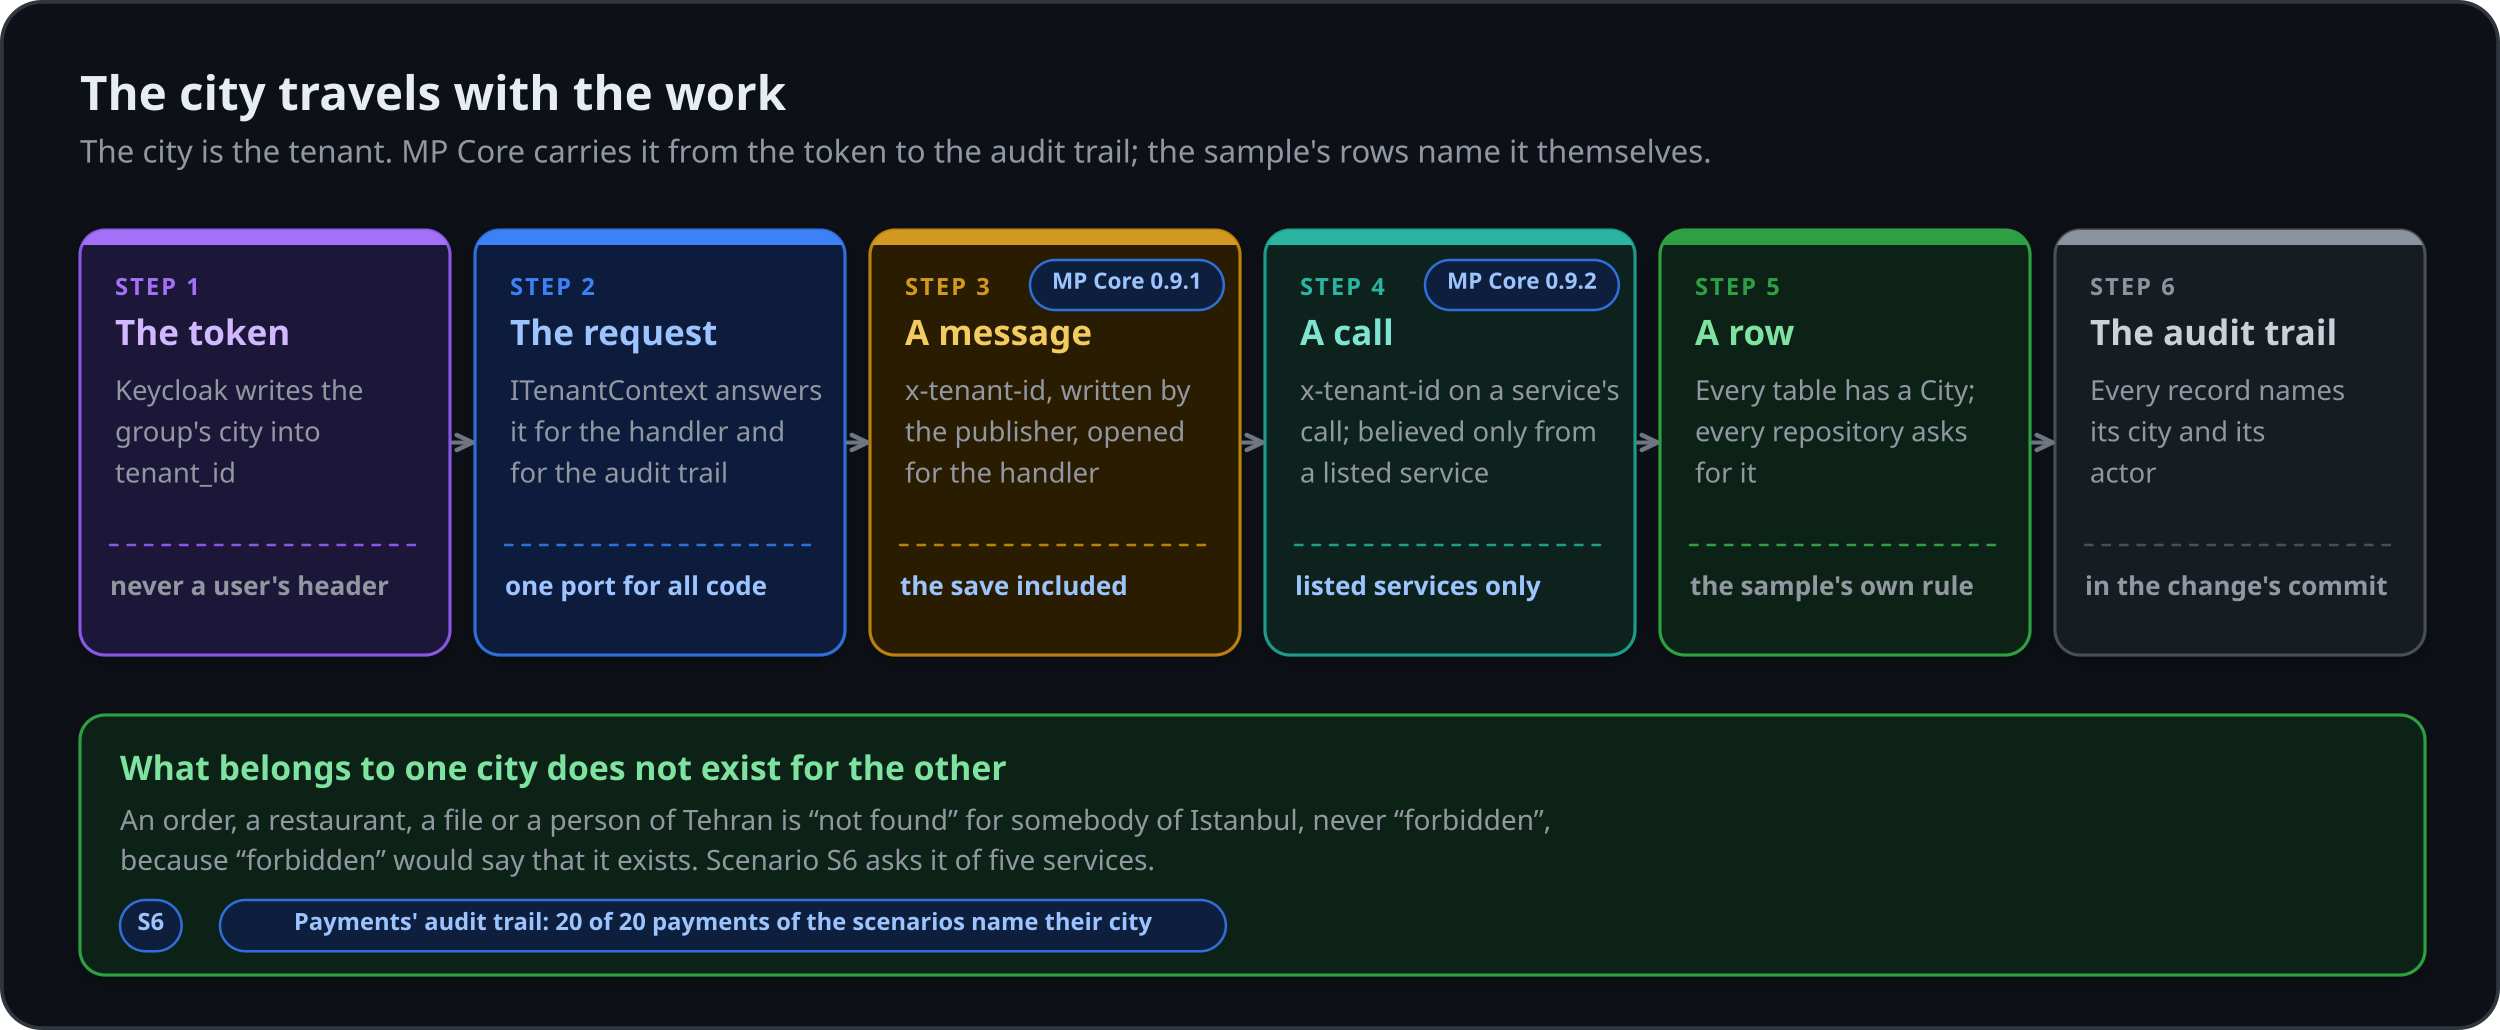
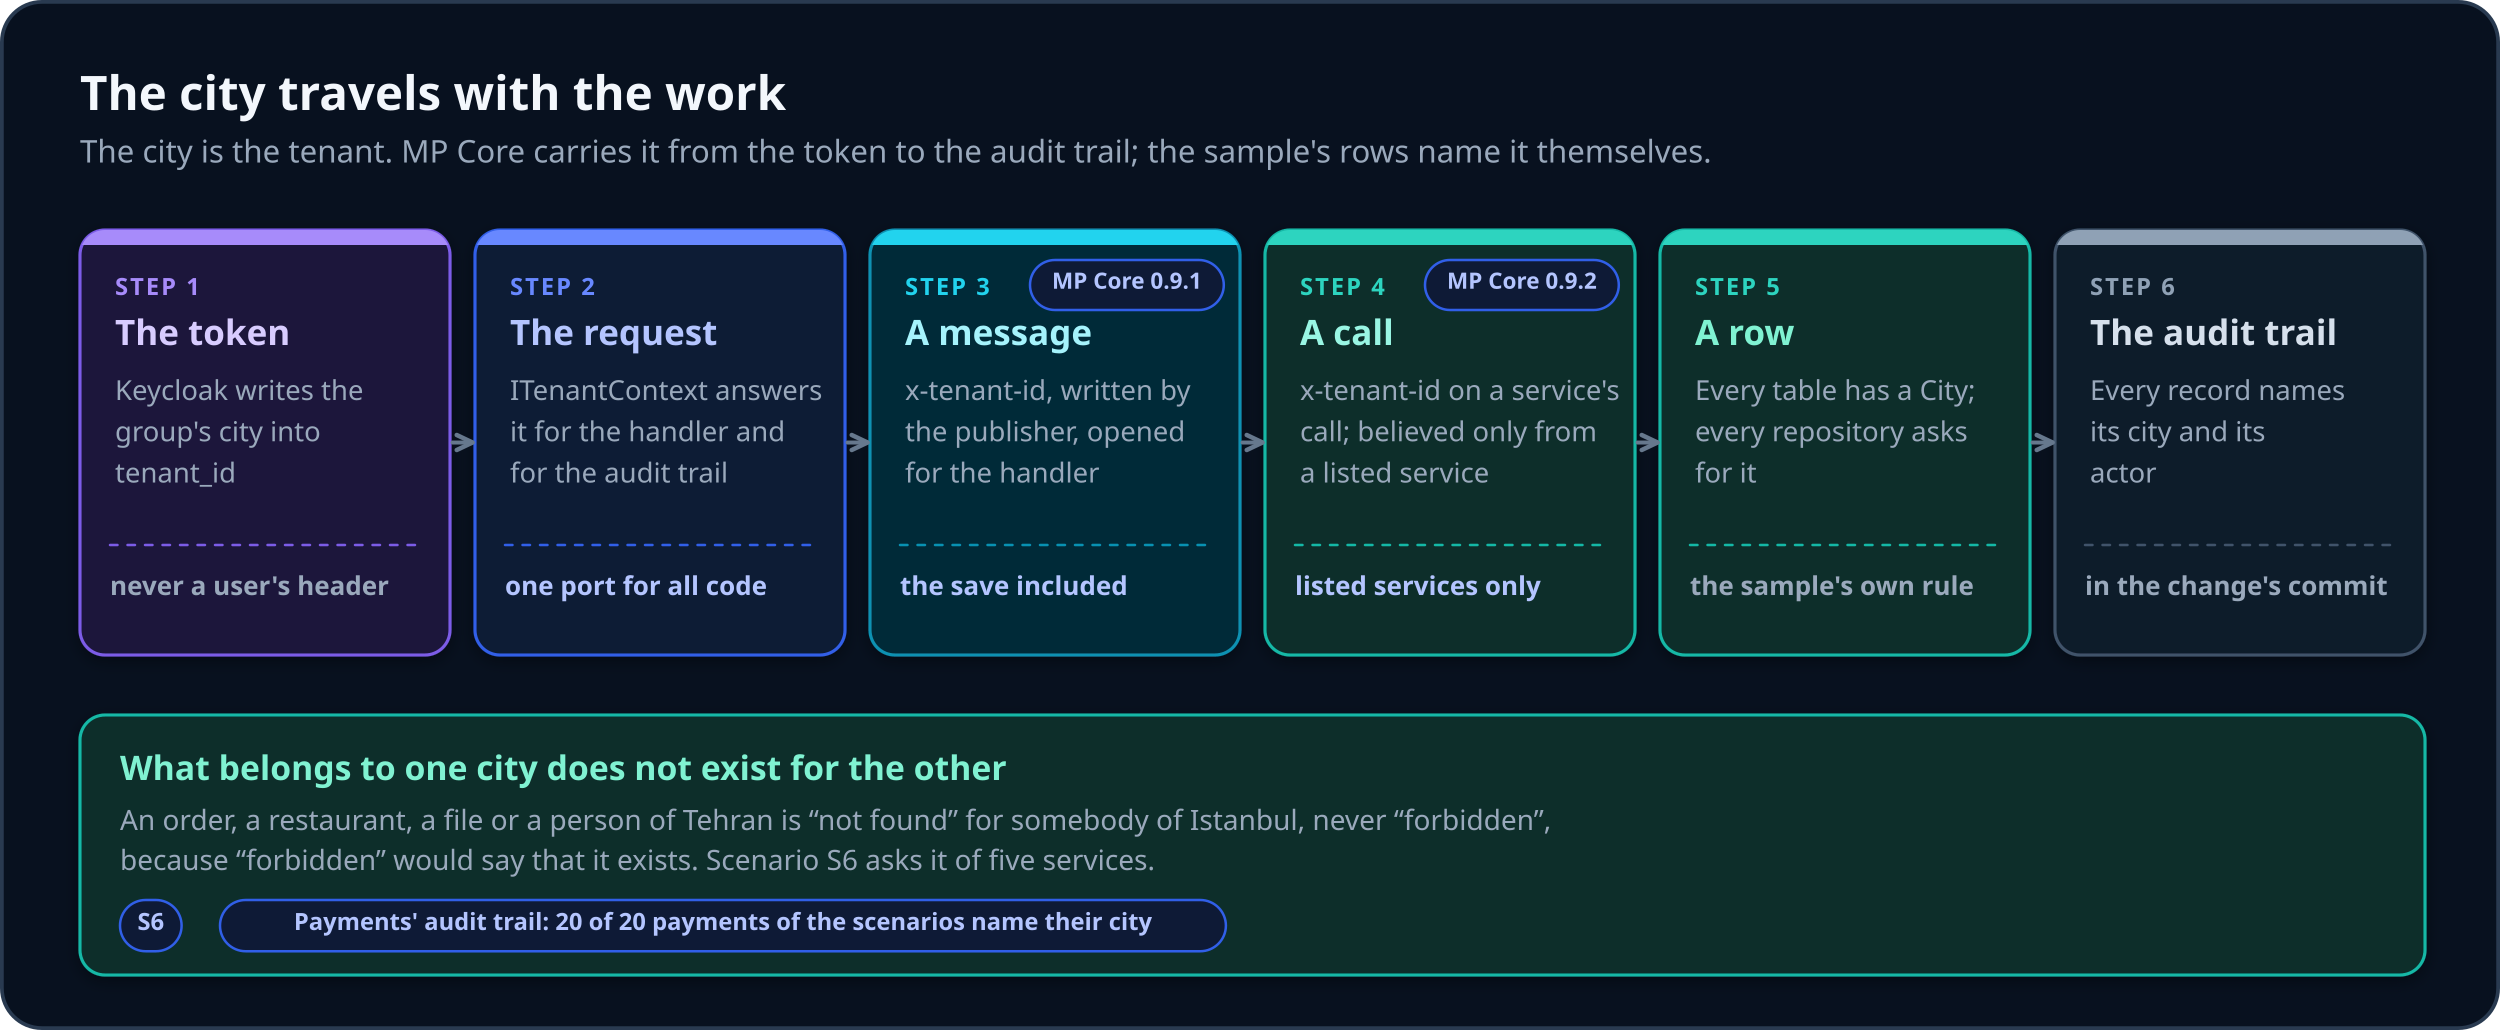
<svg xmlns="http://www.w3.org/2000/svg" viewBox="0 0 1000 412" width="1000" height="412" role="img" aria-label="The city is the tenant: from the token to the request, a message, a call, a row and the audit trail">
  <defs>
    <filter id="shadow" x="-10%" y="-10%" width="120%" height="130%">
-       <feDropShadow dx="0" dy="2" stdDeviation="3" flood-color="#000000" flood-opacity="0.35" />
+       <feDropShadow dx="0" dy="2" stdDeviation="3" flood-color="#020611" flood-opacity="0.38" />
    </filter>
  </defs>
-   <rect x="0.75" y="0.75" width="998.5" height="410.5" rx="16" fill="#0d1117" stroke="#30363d" stroke-width="1.5" />
-   <text x="32" y="44" font-family="-apple-system, BlinkMacSystemFont, 'Segoe UI', 'Noto Sans', Helvetica, Arial, sans-serif" font-size="19" font-weight="700" fill="#e6edf3" text-anchor="start">The city travels with the work</text>
-   <text x="32" y="65" font-family="-apple-system, BlinkMacSystemFont, 'Segoe UI', 'Noto Sans', Helvetica, Arial, sans-serif" font-size="12.5" font-weight="400" fill="#9198a1" text-anchor="start">The city is the tenant. MP Core carries it from the token to the audit trail; the sample's rows name it themselves.</text>
-   <rect x="32" y="92" width="148" height="170" rx="10" fill="#1d1537" stroke="#8957e5" stroke-width="1.25" filter="url(#shadow)" />
+   <rect x="0.75" y="0.75" width="998.5" height="410.5" rx="16" fill="#08111f" stroke="#293a50" stroke-width="1.5" />
+   <text x="32" y="44" font-family="-apple-system, BlinkMacSystemFont, 'Segoe UI', 'Noto Sans', Helvetica, Arial, sans-serif" font-size="19" font-weight="700" fill="#f3f7fc" text-anchor="start">The city travels with the work</text>
+   <text x="32" y="65" font-family="-apple-system, BlinkMacSystemFont, 'Segoe UI', 'Noto Sans', Helvetica, Arial, sans-serif" font-size="12.5" font-weight="400" fill="#9aa9bc" text-anchor="start">The city is the tenant. MP Core carries it from the token to the audit trail; the sample's rows name it themselves.</text>
+   <rect x="32" y="92" width="148" height="170" rx="10" fill="#1d173a" stroke="#7c5ce7" stroke-width="1.25" filter="url(#shadow)" />
  <clipPath id="clip3">
    <rect x="32" y="92" width="148" height="170" rx="10" />
  </clipPath>
-   <rect x="32" y="92" width="148" height="6" fill="#a371f7" clip-path="url(#clip3)" />
-   <text x="46" y="118" font-family="-apple-system, BlinkMacSystemFont, 'Segoe UI', 'Noto Sans', Helvetica, Arial, sans-serif" font-size="9.5" font-weight="700" fill="#a371f7" text-anchor="start" letter-spacing="0.8">STEP 1</text>
-   <text x="46" y="138" font-family="-apple-system, BlinkMacSystemFont, 'Segoe UI', 'Noto Sans', Helvetica, Arial, sans-serif" font-size="14" font-weight="700" fill="#d2b8ff" text-anchor="start">The token</text>
-   <text x="46" y="160" font-family="-apple-system, BlinkMacSystemFont, 'Segoe UI', 'Noto Sans', Helvetica, Arial, sans-serif" font-size="11" font-weight="400" fill="#9198a1" text-anchor="start">Keycloak writes the</text>
-   <text x="46" y="176.5" font-family="-apple-system, BlinkMacSystemFont, 'Segoe UI', 'Noto Sans', Helvetica, Arial, sans-serif" font-size="11" font-weight="400" fill="#9198a1" text-anchor="start">group's city into</text>
-   <text x="46" y="193.0" font-family="-apple-system, BlinkMacSystemFont, 'Segoe UI', 'Noto Sans', Helvetica, Arial, sans-serif" font-size="11" font-weight="400" fill="#9198a1" text-anchor="start">tenant_id</text>
-   <line x1="44" y1="218" x2="168" y2="218" stroke="#8957e5" stroke-width="1" stroke-linecap="round" stroke-dasharray="3 4" />
-   <text x="44" y="238" font-family="-apple-system, BlinkMacSystemFont, 'Segoe UI', 'Noto Sans', Helvetica, Arial, sans-serif" font-size="10.4" font-weight="600" fill="#9198a1" text-anchor="start">never a user's header</text>
-   <rect x="190" y="92" width="148" height="170" rx="10" fill="#0d1f3c" stroke="#2f6fdb" stroke-width="1.25" filter="url(#shadow)" />
+   <rect x="32" y="92" width="148" height="6" fill="#a78bfa" clip-path="url(#clip3)" />
+   <text x="46" y="118" font-family="-apple-system, BlinkMacSystemFont, 'Segoe UI', 'Noto Sans', Helvetica, Arial, sans-serif" font-size="9.5" font-weight="700" fill="#a78bfa" text-anchor="start" letter-spacing="0.8">STEP 1</text>
+   <text x="46" y="138" font-family="-apple-system, BlinkMacSystemFont, 'Segoe UI', 'Noto Sans', Helvetica, Arial, sans-serif" font-size="14" font-weight="700" fill="#d8ccff" text-anchor="start">The token</text>
+   <text x="46" y="160" font-family="-apple-system, BlinkMacSystemFont, 'Segoe UI', 'Noto Sans', Helvetica, Arial, sans-serif" font-size="11" font-weight="400" fill="#9aa9bc" text-anchor="start">Keycloak writes the</text>
+   <text x="46" y="176.5" font-family="-apple-system, BlinkMacSystemFont, 'Segoe UI', 'Noto Sans', Helvetica, Arial, sans-serif" font-size="11" font-weight="400" fill="#9aa9bc" text-anchor="start">group's city into</text>
+   <text x="46" y="193.0" font-family="-apple-system, BlinkMacSystemFont, 'Segoe UI', 'Noto Sans', Helvetica, Arial, sans-serif" font-size="11" font-weight="400" fill="#9aa9bc" text-anchor="start">tenant_id</text>
+   <line x1="44" y1="218" x2="168" y2="218" stroke="#7c5ce7" stroke-width="1" stroke-linecap="round" stroke-dasharray="3 4" />
+   <text x="44" y="238" font-family="-apple-system, BlinkMacSystemFont, 'Segoe UI', 'Noto Sans', Helvetica, Arial, sans-serif" font-size="10.4" font-weight="600" fill="#9aa9bc" text-anchor="start">never a user's header</text>
+   <rect x="190" y="92" width="148" height="170" rx="10" fill="#0e1a36" stroke="#315fe8" stroke-width="1.25" filter="url(#shadow)" />
  <clipPath id="clip13">
    <rect x="190" y="92" width="148" height="170" rx="10" />
  </clipPath>
-   <rect x="190" y="92" width="148" height="6" fill="#3b82f6" clip-path="url(#clip13)" />
-   <text x="204" y="118" font-family="-apple-system, BlinkMacSystemFont, 'Segoe UI', 'Noto Sans', Helvetica, Arial, sans-serif" font-size="9.5" font-weight="700" fill="#3b82f6" text-anchor="start" letter-spacing="0.8">STEP 2</text>
-   <text x="204" y="138" font-family="-apple-system, BlinkMacSystemFont, 'Segoe UI', 'Noto Sans', Helvetica, Arial, sans-serif" font-size="14" font-weight="700" fill="#9cc4ff" text-anchor="start">The request</text>
-   <text x="204" y="160" font-family="-apple-system, BlinkMacSystemFont, 'Segoe UI', 'Noto Sans', Helvetica, Arial, sans-serif" font-size="11" font-weight="400" fill="#9198a1" text-anchor="start">ITenantContext answers</text>
-   <text x="204" y="176.5" font-family="-apple-system, BlinkMacSystemFont, 'Segoe UI', 'Noto Sans', Helvetica, Arial, sans-serif" font-size="11" font-weight="400" fill="#9198a1" text-anchor="start">it for the handler and</text>
-   <text x="204" y="193.0" font-family="-apple-system, BlinkMacSystemFont, 'Segoe UI', 'Noto Sans', Helvetica, Arial, sans-serif" font-size="11" font-weight="400" fill="#9198a1" text-anchor="start">for the audit trail</text>
-   <line x1="202" y1="218" x2="326" y2="218" stroke="#2f6fdb" stroke-width="1" stroke-linecap="round" stroke-dasharray="3 4" />
-   <text x="202" y="238" font-family="-apple-system, BlinkMacSystemFont, 'Segoe UI', 'Noto Sans', Helvetica, Arial, sans-serif" font-size="10.4" font-weight="600" fill="#9cc4ff" text-anchor="start">one port for all code</text>
-   <path d="M 181 177.0 L 189 177.0" fill="none" stroke="#6e7681" stroke-width="1.6" stroke-linecap="round" stroke-linejoin="round" />
-   <path d="M 182.7 180.0 L 189 177.0 L 182.7 174.0" fill="none" stroke="#6e7681" stroke-width="1.8" stroke-linecap="round" stroke-linejoin="round" />
-   <rect x="348" y="92" width="148" height="170" rx="10" fill="#2b1d06" stroke="#bb8009" stroke-width="1.25" filter="url(#shadow)" />
+   <rect x="190" y="92" width="148" height="6" fill="#6888ff" clip-path="url(#clip13)" />
+   <text x="204" y="118" font-family="-apple-system, BlinkMacSystemFont, 'Segoe UI', 'Noto Sans', Helvetica, Arial, sans-serif" font-size="9.5" font-weight="700" fill="#6888ff" text-anchor="start" letter-spacing="0.8">STEP 2</text>
+   <text x="204" y="138" font-family="-apple-system, BlinkMacSystemFont, 'Segoe UI', 'Noto Sans', Helvetica, Arial, sans-serif" font-size="14" font-weight="700" fill="#b4c5ff" text-anchor="start">The request</text>
+   <text x="204" y="160" font-family="-apple-system, BlinkMacSystemFont, 'Segoe UI', 'Noto Sans', Helvetica, Arial, sans-serif" font-size="11" font-weight="400" fill="#9aa9bc" text-anchor="start">ITenantContext answers</text>
+   <text x="204" y="176.5" font-family="-apple-system, BlinkMacSystemFont, 'Segoe UI', 'Noto Sans', Helvetica, Arial, sans-serif" font-size="11" font-weight="400" fill="#9aa9bc" text-anchor="start">it for the handler and</text>
+   <text x="204" y="193.0" font-family="-apple-system, BlinkMacSystemFont, 'Segoe UI', 'Noto Sans', Helvetica, Arial, sans-serif" font-size="11" font-weight="400" fill="#9aa9bc" text-anchor="start">for the audit trail</text>
+   <line x1="202" y1="218" x2="326" y2="218" stroke="#315fe8" stroke-width="1" stroke-linecap="round" stroke-dasharray="3 4" />
+   <text x="202" y="238" font-family="-apple-system, BlinkMacSystemFont, 'Segoe UI', 'Noto Sans', Helvetica, Arial, sans-serif" font-size="10.4" font-weight="600" fill="#b4c5ff" text-anchor="start">one port for all code</text>
+   <path d="M 181 177.0 L 189 177.0" fill="none" stroke="#66788d" stroke-width="1.6" stroke-linecap="round" stroke-linejoin="round" />
+   <path d="M 182.7 180.0 L 189 177.0 L 182.7 174.0" fill="none" stroke="#66788d" stroke-width="1.8" stroke-linecap="round" stroke-linejoin="round" />
+   <rect x="348" y="92" width="148" height="170" rx="10" fill="#062b38" stroke="#0891b2" stroke-width="1.25" filter="url(#shadow)" />
  <clipPath id="clip25">
    <rect x="348" y="92" width="148" height="170" rx="10" />
  </clipPath>
-   <rect x="348" y="92" width="148" height="6" fill="#d29922" clip-path="url(#clip25)" />
-   <text x="362" y="118" font-family="-apple-system, BlinkMacSystemFont, 'Segoe UI', 'Noto Sans', Helvetica, Arial, sans-serif" font-size="9.5" font-weight="700" fill="#d29922" text-anchor="start" letter-spacing="0.8">STEP 3</text>
-   <text x="362" y="138" font-family="-apple-system, BlinkMacSystemFont, 'Segoe UI', 'Noto Sans', Helvetica, Arial, sans-serif" font-size="14" font-weight="700" fill="#f2cc60" text-anchor="start">A message</text>
-   <text x="362" y="160" font-family="-apple-system, BlinkMacSystemFont, 'Segoe UI', 'Noto Sans', Helvetica, Arial, sans-serif" font-size="11" font-weight="400" fill="#9198a1" text-anchor="start">x-tenant-id, written by</text>
-   <text x="362" y="176.5" font-family="-apple-system, BlinkMacSystemFont, 'Segoe UI', 'Noto Sans', Helvetica, Arial, sans-serif" font-size="11" font-weight="400" fill="#9198a1" text-anchor="start">the publisher, opened</text>
-   <text x="362" y="193.0" font-family="-apple-system, BlinkMacSystemFont, 'Segoe UI', 'Noto Sans', Helvetica, Arial, sans-serif" font-size="11" font-weight="400" fill="#9198a1" text-anchor="start">for the handler</text>
-   <line x1="360" y1="218" x2="484" y2="218" stroke="#bb8009" stroke-width="1" stroke-linecap="round" stroke-dasharray="3 4" />
-   <text x="360" y="238" font-family="-apple-system, BlinkMacSystemFont, 'Segoe UI', 'Noto Sans', Helvetica, Arial, sans-serif" font-size="10.4" font-weight="600" fill="#9cc4ff" text-anchor="start">the save included</text>
-   <rect x="412" y="104" width="77.52" height="20" rx="10.0" fill="#0d1f3c" stroke="#2f6fdb" stroke-width="1" />
-   <text x="450.76" y="115.5" font-family="-apple-system, BlinkMacSystemFont, 'Segoe UI', 'Noto Sans', Helvetica, Arial, sans-serif" font-size="9" font-weight="600" fill="#9cc4ff" text-anchor="middle">MP Core 0.9.1</text>
-   <path d="M 339 177.0 L 347 177.0" fill="none" stroke="#6e7681" stroke-width="1.6" stroke-linecap="round" stroke-linejoin="round" />
-   <path d="M 340.7 180.0 L 347 177.0 L 340.7 174.0" fill="none" stroke="#6e7681" stroke-width="1.8" stroke-linecap="round" stroke-linejoin="round" />
-   <rect x="506" y="92" width="148" height="170" rx="10" fill="#07241f" stroke="#1f9d8b" stroke-width="1.25" filter="url(#shadow)" />
+   <rect x="348" y="92" width="148" height="6" fill="#22d3ee" clip-path="url(#clip25)" />
+   <text x="362" y="118" font-family="-apple-system, BlinkMacSystemFont, 'Segoe UI', 'Noto Sans', Helvetica, Arial, sans-serif" font-size="9.5" font-weight="700" fill="#22d3ee" text-anchor="start" letter-spacing="0.8">STEP 3</text>
+   <text x="362" y="138" font-family="-apple-system, BlinkMacSystemFont, 'Segoe UI', 'Noto Sans', Helvetica, Arial, sans-serif" font-size="14" font-weight="700" fill="#a5f3fc" text-anchor="start">A message</text>
+   <text x="362" y="160" font-family="-apple-system, BlinkMacSystemFont, 'Segoe UI', 'Noto Sans', Helvetica, Arial, sans-serif" font-size="11" font-weight="400" fill="#9aa9bc" text-anchor="start">x-tenant-id, written by</text>
+   <text x="362" y="176.5" font-family="-apple-system, BlinkMacSystemFont, 'Segoe UI', 'Noto Sans', Helvetica, Arial, sans-serif" font-size="11" font-weight="400" fill="#9aa9bc" text-anchor="start">the publisher, opened</text>
+   <text x="362" y="193.0" font-family="-apple-system, BlinkMacSystemFont, 'Segoe UI', 'Noto Sans', Helvetica, Arial, sans-serif" font-size="11" font-weight="400" fill="#9aa9bc" text-anchor="start">for the handler</text>
+   <line x1="360" y1="218" x2="484" y2="218" stroke="#0891b2" stroke-width="1" stroke-linecap="round" stroke-dasharray="3 4" />
+   <text x="360" y="238" font-family="-apple-system, BlinkMacSystemFont, 'Segoe UI', 'Noto Sans', Helvetica, Arial, sans-serif" font-size="10.4" font-weight="600" fill="#b4c5ff" text-anchor="start">the save included</text>
+   <rect x="412" y="104" width="77.52" height="20" rx="10.0" fill="#0e1a36" stroke="#315fe8" stroke-width="1" />
+   <text x="450.76" y="115.5" font-family="-apple-system, BlinkMacSystemFont, 'Segoe UI', 'Noto Sans', Helvetica, Arial, sans-serif" font-size="9" font-weight="600" fill="#b4c5ff" text-anchor="middle">MP Core 0.9.1</text>
+   <path d="M 339 177.0 L 347 177.0" fill="none" stroke="#66788d" stroke-width="1.6" stroke-linecap="round" stroke-linejoin="round" />
+   <path d="M 340.7 180.0 L 347 177.0 L 340.7 174.0" fill="none" stroke="#66788d" stroke-width="1.8" stroke-linecap="round" stroke-linejoin="round" />
+   <rect x="506" y="92" width="148" height="170" rx="10" fill="#072d2b" stroke="#14b8a6" stroke-width="1.25" filter="url(#shadow)" />
  <clipPath id="clip39">
    <rect x="506" y="92" width="148" height="170" rx="10" />
  </clipPath>
-   <rect x="506" y="92" width="148" height="6" fill="#2bb5a0" clip-path="url(#clip39)" />
-   <text x="520" y="118" font-family="-apple-system, BlinkMacSystemFont, 'Segoe UI', 'Noto Sans', Helvetica, Arial, sans-serif" font-size="9.5" font-weight="700" fill="#2bb5a0" text-anchor="start" letter-spacing="0.8">STEP 4</text>
-   <text x="520" y="138" font-family="-apple-system, BlinkMacSystemFont, 'Segoe UI', 'Noto Sans', Helvetica, Arial, sans-serif" font-size="14" font-weight="700" fill="#7fe3d2" text-anchor="start">A call</text>
-   <text x="520" y="160" font-family="-apple-system, BlinkMacSystemFont, 'Segoe UI', 'Noto Sans', Helvetica, Arial, sans-serif" font-size="11" font-weight="400" fill="#9198a1" text-anchor="start">x-tenant-id on a service's</text>
-   <text x="520" y="176.5" font-family="-apple-system, BlinkMacSystemFont, 'Segoe UI', 'Noto Sans', Helvetica, Arial, sans-serif" font-size="11" font-weight="400" fill="#9198a1" text-anchor="start">call; believed only from</text>
-   <text x="520" y="193.0" font-family="-apple-system, BlinkMacSystemFont, 'Segoe UI', 'Noto Sans', Helvetica, Arial, sans-serif" font-size="11" font-weight="400" fill="#9198a1" text-anchor="start">a listed service</text>
-   <line x1="518" y1="218" x2="642" y2="218" stroke="#1f9d8b" stroke-width="1" stroke-linecap="round" stroke-dasharray="3 4" />
-   <text x="518" y="238" font-family="-apple-system, BlinkMacSystemFont, 'Segoe UI', 'Noto Sans', Helvetica, Arial, sans-serif" font-size="10.4" font-weight="600" fill="#9cc4ff" text-anchor="start">listed services only</text>
-   <rect x="570" y="104" width="77.52" height="20" rx="10.0" fill="#0d1f3c" stroke="#2f6fdb" stroke-width="1" />
-   <text x="608.76" y="115.5" font-family="-apple-system, BlinkMacSystemFont, 'Segoe UI', 'Noto Sans', Helvetica, Arial, sans-serif" font-size="9" font-weight="600" fill="#9cc4ff" text-anchor="middle">MP Core 0.9.2</text>
-   <path d="M 497 177.0 L 505 177.0" fill="none" stroke="#6e7681" stroke-width="1.6" stroke-linecap="round" stroke-linejoin="round" />
-   <path d="M 498.7 180.0 L 505 177.0 L 498.7 174.0" fill="none" stroke="#6e7681" stroke-width="1.8" stroke-linecap="round" stroke-linejoin="round" />
-   <rect x="664" y="92" width="148" height="170" rx="10" fill="#0b2417" stroke="#2ea043" stroke-width="1.25" filter="url(#shadow)" />
+   <rect x="506" y="92" width="148" height="6" fill="#2dd4bf" clip-path="url(#clip39)" />
+   <text x="520" y="118" font-family="-apple-system, BlinkMacSystemFont, 'Segoe UI', 'Noto Sans', Helvetica, Arial, sans-serif" font-size="9.5" font-weight="700" fill="#2dd4bf" text-anchor="start" letter-spacing="0.8">STEP 4</text>
+   <text x="520" y="138" font-family="-apple-system, BlinkMacSystemFont, 'Segoe UI', 'Noto Sans', Helvetica, Arial, sans-serif" font-size="14" font-weight="700" fill="#99f6e4" text-anchor="start">A call</text>
+   <text x="520" y="160" font-family="-apple-system, BlinkMacSystemFont, 'Segoe UI', 'Noto Sans', Helvetica, Arial, sans-serif" font-size="11" font-weight="400" fill="#9aa9bc" text-anchor="start">x-tenant-id on a service's</text>
+   <text x="520" y="176.5" font-family="-apple-system, BlinkMacSystemFont, 'Segoe UI', 'Noto Sans', Helvetica, Arial, sans-serif" font-size="11" font-weight="400" fill="#9aa9bc" text-anchor="start">call; believed only from</text>
+   <text x="520" y="193.0" font-family="-apple-system, BlinkMacSystemFont, 'Segoe UI', 'Noto Sans', Helvetica, Arial, sans-serif" font-size="11" font-weight="400" fill="#9aa9bc" text-anchor="start">a listed service</text>
+   <line x1="518" y1="218" x2="642" y2="218" stroke="#14b8a6" stroke-width="1" stroke-linecap="round" stroke-dasharray="3 4" />
+   <text x="518" y="238" font-family="-apple-system, BlinkMacSystemFont, 'Segoe UI', 'Noto Sans', Helvetica, Arial, sans-serif" font-size="10.4" font-weight="600" fill="#b4c5ff" text-anchor="start">listed services only</text>
+   <rect x="570" y="104" width="77.52" height="20" rx="10.0" fill="#0e1a36" stroke="#315fe8" stroke-width="1" />
+   <text x="608.76" y="115.5" font-family="-apple-system, BlinkMacSystemFont, 'Segoe UI', 'Noto Sans', Helvetica, Arial, sans-serif" font-size="9" font-weight="600" fill="#b4c5ff" text-anchor="middle">MP Core 0.9.2</text>
+   <path d="M 497 177.0 L 505 177.0" fill="none" stroke="#66788d" stroke-width="1.6" stroke-linecap="round" stroke-linejoin="round" />
+   <path d="M 498.7 180.0 L 505 177.0 L 498.7 174.0" fill="none" stroke="#66788d" stroke-width="1.8" stroke-linecap="round" stroke-linejoin="round" />
+   <rect x="664" y="92" width="148" height="170" rx="10" fill="#082d2a" stroke="#14b8a6" stroke-width="1.25" filter="url(#shadow)" />
  <clipPath id="clip53">
    <rect x="664" y="92" width="148" height="170" rx="10" />
  </clipPath>
-   <rect x="664" y="92" width="148" height="6" fill="#2ea043" clip-path="url(#clip53)" />
-   <text x="678" y="118" font-family="-apple-system, BlinkMacSystemFont, 'Segoe UI', 'Noto Sans', Helvetica, Arial, sans-serif" font-size="9.5" font-weight="700" fill="#2ea043" text-anchor="start" letter-spacing="0.8">STEP 5</text>
-   <text x="678" y="138" font-family="-apple-system, BlinkMacSystemFont, 'Segoe UI', 'Noto Sans', Helvetica, Arial, sans-serif" font-size="14" font-weight="700" fill="#7ee2a0" text-anchor="start">A row</text>
-   <text x="678" y="160" font-family="-apple-system, BlinkMacSystemFont, 'Segoe UI', 'Noto Sans', Helvetica, Arial, sans-serif" font-size="11" font-weight="400" fill="#9198a1" text-anchor="start">Every table has a City;</text>
-   <text x="678" y="176.5" font-family="-apple-system, BlinkMacSystemFont, 'Segoe UI', 'Noto Sans', Helvetica, Arial, sans-serif" font-size="11" font-weight="400" fill="#9198a1" text-anchor="start">every repository asks</text>
-   <text x="678" y="193.0" font-family="-apple-system, BlinkMacSystemFont, 'Segoe UI', 'Noto Sans', Helvetica, Arial, sans-serif" font-size="11" font-weight="400" fill="#9198a1" text-anchor="start">for it</text>
-   <line x1="676" y1="218" x2="800" y2="218" stroke="#2ea043" stroke-width="1" stroke-linecap="round" stroke-dasharray="3 4" />
-   <text x="676" y="238" font-family="-apple-system, BlinkMacSystemFont, 'Segoe UI', 'Noto Sans', Helvetica, Arial, sans-serif" font-size="10.4" font-weight="600" fill="#9198a1" text-anchor="start">the sample's own rule</text>
-   <path d="M 655 177.0 L 663 177.0" fill="none" stroke="#6e7681" stroke-width="1.6" stroke-linecap="round" stroke-linejoin="round" />
-   <path d="M 656.7 180.0 L 663 177.0 L 656.7 174.0" fill="none" stroke="#6e7681" stroke-width="1.8" stroke-linecap="round" stroke-linejoin="round" />
-   <rect x="822" y="92" width="148" height="170" rx="10" fill="#161b22" stroke="#484f58" stroke-width="1.25" filter="url(#shadow)" />
+   <rect x="664" y="92" width="148" height="6" fill="#2dd4bf" clip-path="url(#clip53)" />
+   <text x="678" y="118" font-family="-apple-system, BlinkMacSystemFont, 'Segoe UI', 'Noto Sans', Helvetica, Arial, sans-serif" font-size="9.5" font-weight="700" fill="#2dd4bf" text-anchor="start" letter-spacing="0.8">STEP 5</text>
+   <text x="678" y="138" font-family="-apple-system, BlinkMacSystemFont, 'Segoe UI', 'Noto Sans', Helvetica, Arial, sans-serif" font-size="14" font-weight="700" fill="#80f2d2" text-anchor="start">A row</text>
+   <text x="678" y="160" font-family="-apple-system, BlinkMacSystemFont, 'Segoe UI', 'Noto Sans', Helvetica, Arial, sans-serif" font-size="11" font-weight="400" fill="#9aa9bc" text-anchor="start">Every table has a City;</text>
+   <text x="678" y="176.5" font-family="-apple-system, BlinkMacSystemFont, 'Segoe UI', 'Noto Sans', Helvetica, Arial, sans-serif" font-size="11" font-weight="400" fill="#9aa9bc" text-anchor="start">every repository asks</text>
+   <text x="678" y="193.0" font-family="-apple-system, BlinkMacSystemFont, 'Segoe UI', 'Noto Sans', Helvetica, Arial, sans-serif" font-size="11" font-weight="400" fill="#9aa9bc" text-anchor="start">for it</text>
+   <line x1="676" y1="218" x2="800" y2="218" stroke="#14b8a6" stroke-width="1" stroke-linecap="round" stroke-dasharray="3 4" />
+   <text x="676" y="238" font-family="-apple-system, BlinkMacSystemFont, 'Segoe UI', 'Noto Sans', Helvetica, Arial, sans-serif" font-size="10.4" font-weight="600" fill="#9aa9bc" text-anchor="start">the sample's own rule</text>
+   <path d="M 655 177.0 L 663 177.0" fill="none" stroke="#66788d" stroke-width="1.6" stroke-linecap="round" stroke-linejoin="round" />
+   <path d="M 656.7 180.0 L 663 177.0 L 656.7 174.0" fill="none" stroke="#66788d" stroke-width="1.8" stroke-linecap="round" stroke-linejoin="round" />
+   <rect x="822" y="92" width="148" height="170" rx="10" fill="#111c2c" stroke="#40536a" stroke-width="1.25" filter="url(#shadow)" />
  <clipPath id="clip65">
    <rect x="822" y="92" width="148" height="170" rx="10" />
  </clipPath>
-   <rect x="822" y="92" width="148" height="6" fill="#8b949e" clip-path="url(#clip65)" />
-   <text x="836" y="118" font-family="-apple-system, BlinkMacSystemFont, 'Segoe UI', 'Noto Sans', Helvetica, Arial, sans-serif" font-size="9.5" font-weight="700" fill="#8b949e" text-anchor="start" letter-spacing="0.8">STEP 6</text>
-   <text x="836" y="138" font-family="-apple-system, BlinkMacSystemFont, 'Segoe UI', 'Noto Sans', Helvetica, Arial, sans-serif" font-size="14" font-weight="700" fill="#c9d1d9" text-anchor="start">The audit trail</text>
-   <text x="836" y="160" font-family="-apple-system, BlinkMacSystemFont, 'Segoe UI', 'Noto Sans', Helvetica, Arial, sans-serif" font-size="11" font-weight="400" fill="#9198a1" text-anchor="start">Every record names</text>
-   <text x="836" y="176.5" font-family="-apple-system, BlinkMacSystemFont, 'Segoe UI', 'Noto Sans', Helvetica, Arial, sans-serif" font-size="11" font-weight="400" fill="#9198a1" text-anchor="start">its city and its</text>
-   <text x="836" y="193.0" font-family="-apple-system, BlinkMacSystemFont, 'Segoe UI', 'Noto Sans', Helvetica, Arial, sans-serif" font-size="11" font-weight="400" fill="#9198a1" text-anchor="start">actor</text>
-   <line x1="834" y1="218" x2="958" y2="218" stroke="#484f58" stroke-width="1" stroke-linecap="round" stroke-dasharray="3 4" />
-   <text x="834" y="238" font-family="-apple-system, BlinkMacSystemFont, 'Segoe UI', 'Noto Sans', Helvetica, Arial, sans-serif" font-size="10.4" font-weight="600" fill="#9198a1" text-anchor="start">in the change's commit</text>
-   <path d="M 813 177.0 L 821 177.0" fill="none" stroke="#6e7681" stroke-width="1.6" stroke-linecap="round" stroke-linejoin="round" />
-   <path d="M 814.7 180.0 L 821 177.0 L 814.7 174.0" fill="none" stroke="#6e7681" stroke-width="1.8" stroke-linecap="round" stroke-linejoin="round" />
-   <rect x="32" y="286" width="938" height="104" rx="10" fill="#0b2417" stroke="#2ea043" stroke-width="1.25" filter="url(#shadow)" />
-   <text x="48" y="312" font-family="-apple-system, BlinkMacSystemFont, 'Segoe UI', 'Noto Sans', Helvetica, Arial, sans-serif" font-size="13.5" font-weight="700" fill="#7ee2a0" text-anchor="start">What belongs to one city does not exist for the other</text>
-   <text x="48" y="332" font-family="-apple-system, BlinkMacSystemFont, 'Segoe UI', 'Noto Sans', Helvetica, Arial, sans-serif" font-size="11.2" font-weight="400" fill="#9198a1" text-anchor="start">An order, a restaurant, a file or a person of Tehran is “not found” for somebody of Istanbul, never “forbidden”,</text>
-   <text x="48" y="348" font-family="-apple-system, BlinkMacSystemFont, 'Segoe UI', 'Noto Sans', Helvetica, Arial, sans-serif" font-size="11.2" font-weight="400" fill="#9198a1" text-anchor="start">because “forbidden” would say that it exists. Scenario S6 asks it of five services.</text>
-   <rect x="48" y="360" width="24.64" height="20.5" rx="10.25" fill="#0d1f3c" stroke="#2f6fdb" stroke-width="1" />
-   <text x="60.32" y="372.0" font-family="-apple-system, BlinkMacSystemFont, 'Segoe UI', 'Noto Sans', Helvetica, Arial, sans-serif" font-size="9.5" font-weight="600" fill="#9cc4ff" text-anchor="middle">S6</text>
-   <rect x="88" y="360" width="402.36" height="20.5" rx="10.25" fill="#0d1f3c" stroke="#2f6fdb" stroke-width="1" />
-   <text x="289.18" y="372.0" font-family="-apple-system, BlinkMacSystemFont, 'Segoe UI', 'Noto Sans', Helvetica, Arial, sans-serif" font-size="9.5" font-weight="600" fill="#9cc4ff" text-anchor="middle">Payments' audit trail: 20 of 20 payments of the scenarios name their city</text>
+   <rect x="822" y="92" width="148" height="6" fill="#8fa1b5" clip-path="url(#clip65)" />
+   <text x="836" y="118" font-family="-apple-system, BlinkMacSystemFont, 'Segoe UI', 'Noto Sans', Helvetica, Arial, sans-serif" font-size="9.5" font-weight="700" fill="#8fa1b5" text-anchor="start" letter-spacing="0.8">STEP 6</text>
+   <text x="836" y="138" font-family="-apple-system, BlinkMacSystemFont, 'Segoe UI', 'Noto Sans', Helvetica, Arial, sans-serif" font-size="14" font-weight="700" fill="#d6e0ec" text-anchor="start">The audit trail</text>
+   <text x="836" y="160" font-family="-apple-system, BlinkMacSystemFont, 'Segoe UI', 'Noto Sans', Helvetica, Arial, sans-serif" font-size="11" font-weight="400" fill="#9aa9bc" text-anchor="start">Every record names</text>
+   <text x="836" y="176.5" font-family="-apple-system, BlinkMacSystemFont, 'Segoe UI', 'Noto Sans', Helvetica, Arial, sans-serif" font-size="11" font-weight="400" fill="#9aa9bc" text-anchor="start">its city and its</text>
+   <text x="836" y="193.0" font-family="-apple-system, BlinkMacSystemFont, 'Segoe UI', 'Noto Sans', Helvetica, Arial, sans-serif" font-size="11" font-weight="400" fill="#9aa9bc" text-anchor="start">actor</text>
+   <line x1="834" y1="218" x2="958" y2="218" stroke="#40536a" stroke-width="1" stroke-linecap="round" stroke-dasharray="3 4" />
+   <text x="834" y="238" font-family="-apple-system, BlinkMacSystemFont, 'Segoe UI', 'Noto Sans', Helvetica, Arial, sans-serif" font-size="10.4" font-weight="600" fill="#9aa9bc" text-anchor="start">in the change's commit</text>
+   <path d="M 813 177.0 L 821 177.0" fill="none" stroke="#66788d" stroke-width="1.6" stroke-linecap="round" stroke-linejoin="round" />
+   <path d="M 814.7 180.0 L 821 177.0 L 814.7 174.0" fill="none" stroke="#66788d" stroke-width="1.8" stroke-linecap="round" stroke-linejoin="round" />
+   <rect x="32" y="286" width="938" height="104" rx="10" fill="#082d2a" stroke="#14b8a6" stroke-width="1.25" filter="url(#shadow)" />
+   <text x="48" y="312" font-family="-apple-system, BlinkMacSystemFont, 'Segoe UI', 'Noto Sans', Helvetica, Arial, sans-serif" font-size="13.5" font-weight="700" fill="#80f2d2" text-anchor="start">What belongs to one city does not exist for the other</text>
+   <text x="48" y="332" font-family="-apple-system, BlinkMacSystemFont, 'Segoe UI', 'Noto Sans', Helvetica, Arial, sans-serif" font-size="11.2" font-weight="400" fill="#9aa9bc" text-anchor="start">An order, a restaurant, a file or a person of Tehran is “not found” for somebody of Istanbul, never “forbidden”,</text>
+   <text x="48" y="348" font-family="-apple-system, BlinkMacSystemFont, 'Segoe UI', 'Noto Sans', Helvetica, Arial, sans-serif" font-size="11.2" font-weight="400" fill="#9aa9bc" text-anchor="start">because “forbidden” would say that it exists. Scenario S6 asks it of five services.</text>
+   <rect x="48" y="360" width="24.64" height="20.5" rx="10.25" fill="#0e1a36" stroke="#315fe8" stroke-width="1" />
+   <text x="60.32" y="372.0" font-family="-apple-system, BlinkMacSystemFont, 'Segoe UI', 'Noto Sans', Helvetica, Arial, sans-serif" font-size="9.5" font-weight="600" fill="#b4c5ff" text-anchor="middle">S6</text>
+   <rect x="88" y="360" width="402.36" height="20.5" rx="10.25" fill="#0e1a36" stroke="#315fe8" stroke-width="1" />
+   <text x="289.18" y="372.0" font-family="-apple-system, BlinkMacSystemFont, 'Segoe UI', 'Noto Sans', Helvetica, Arial, sans-serif" font-size="9.5" font-weight="600" fill="#b4c5ff" text-anchor="middle">Payments' audit trail: 20 of 20 payments of the scenarios name their city</text>
</svg>
